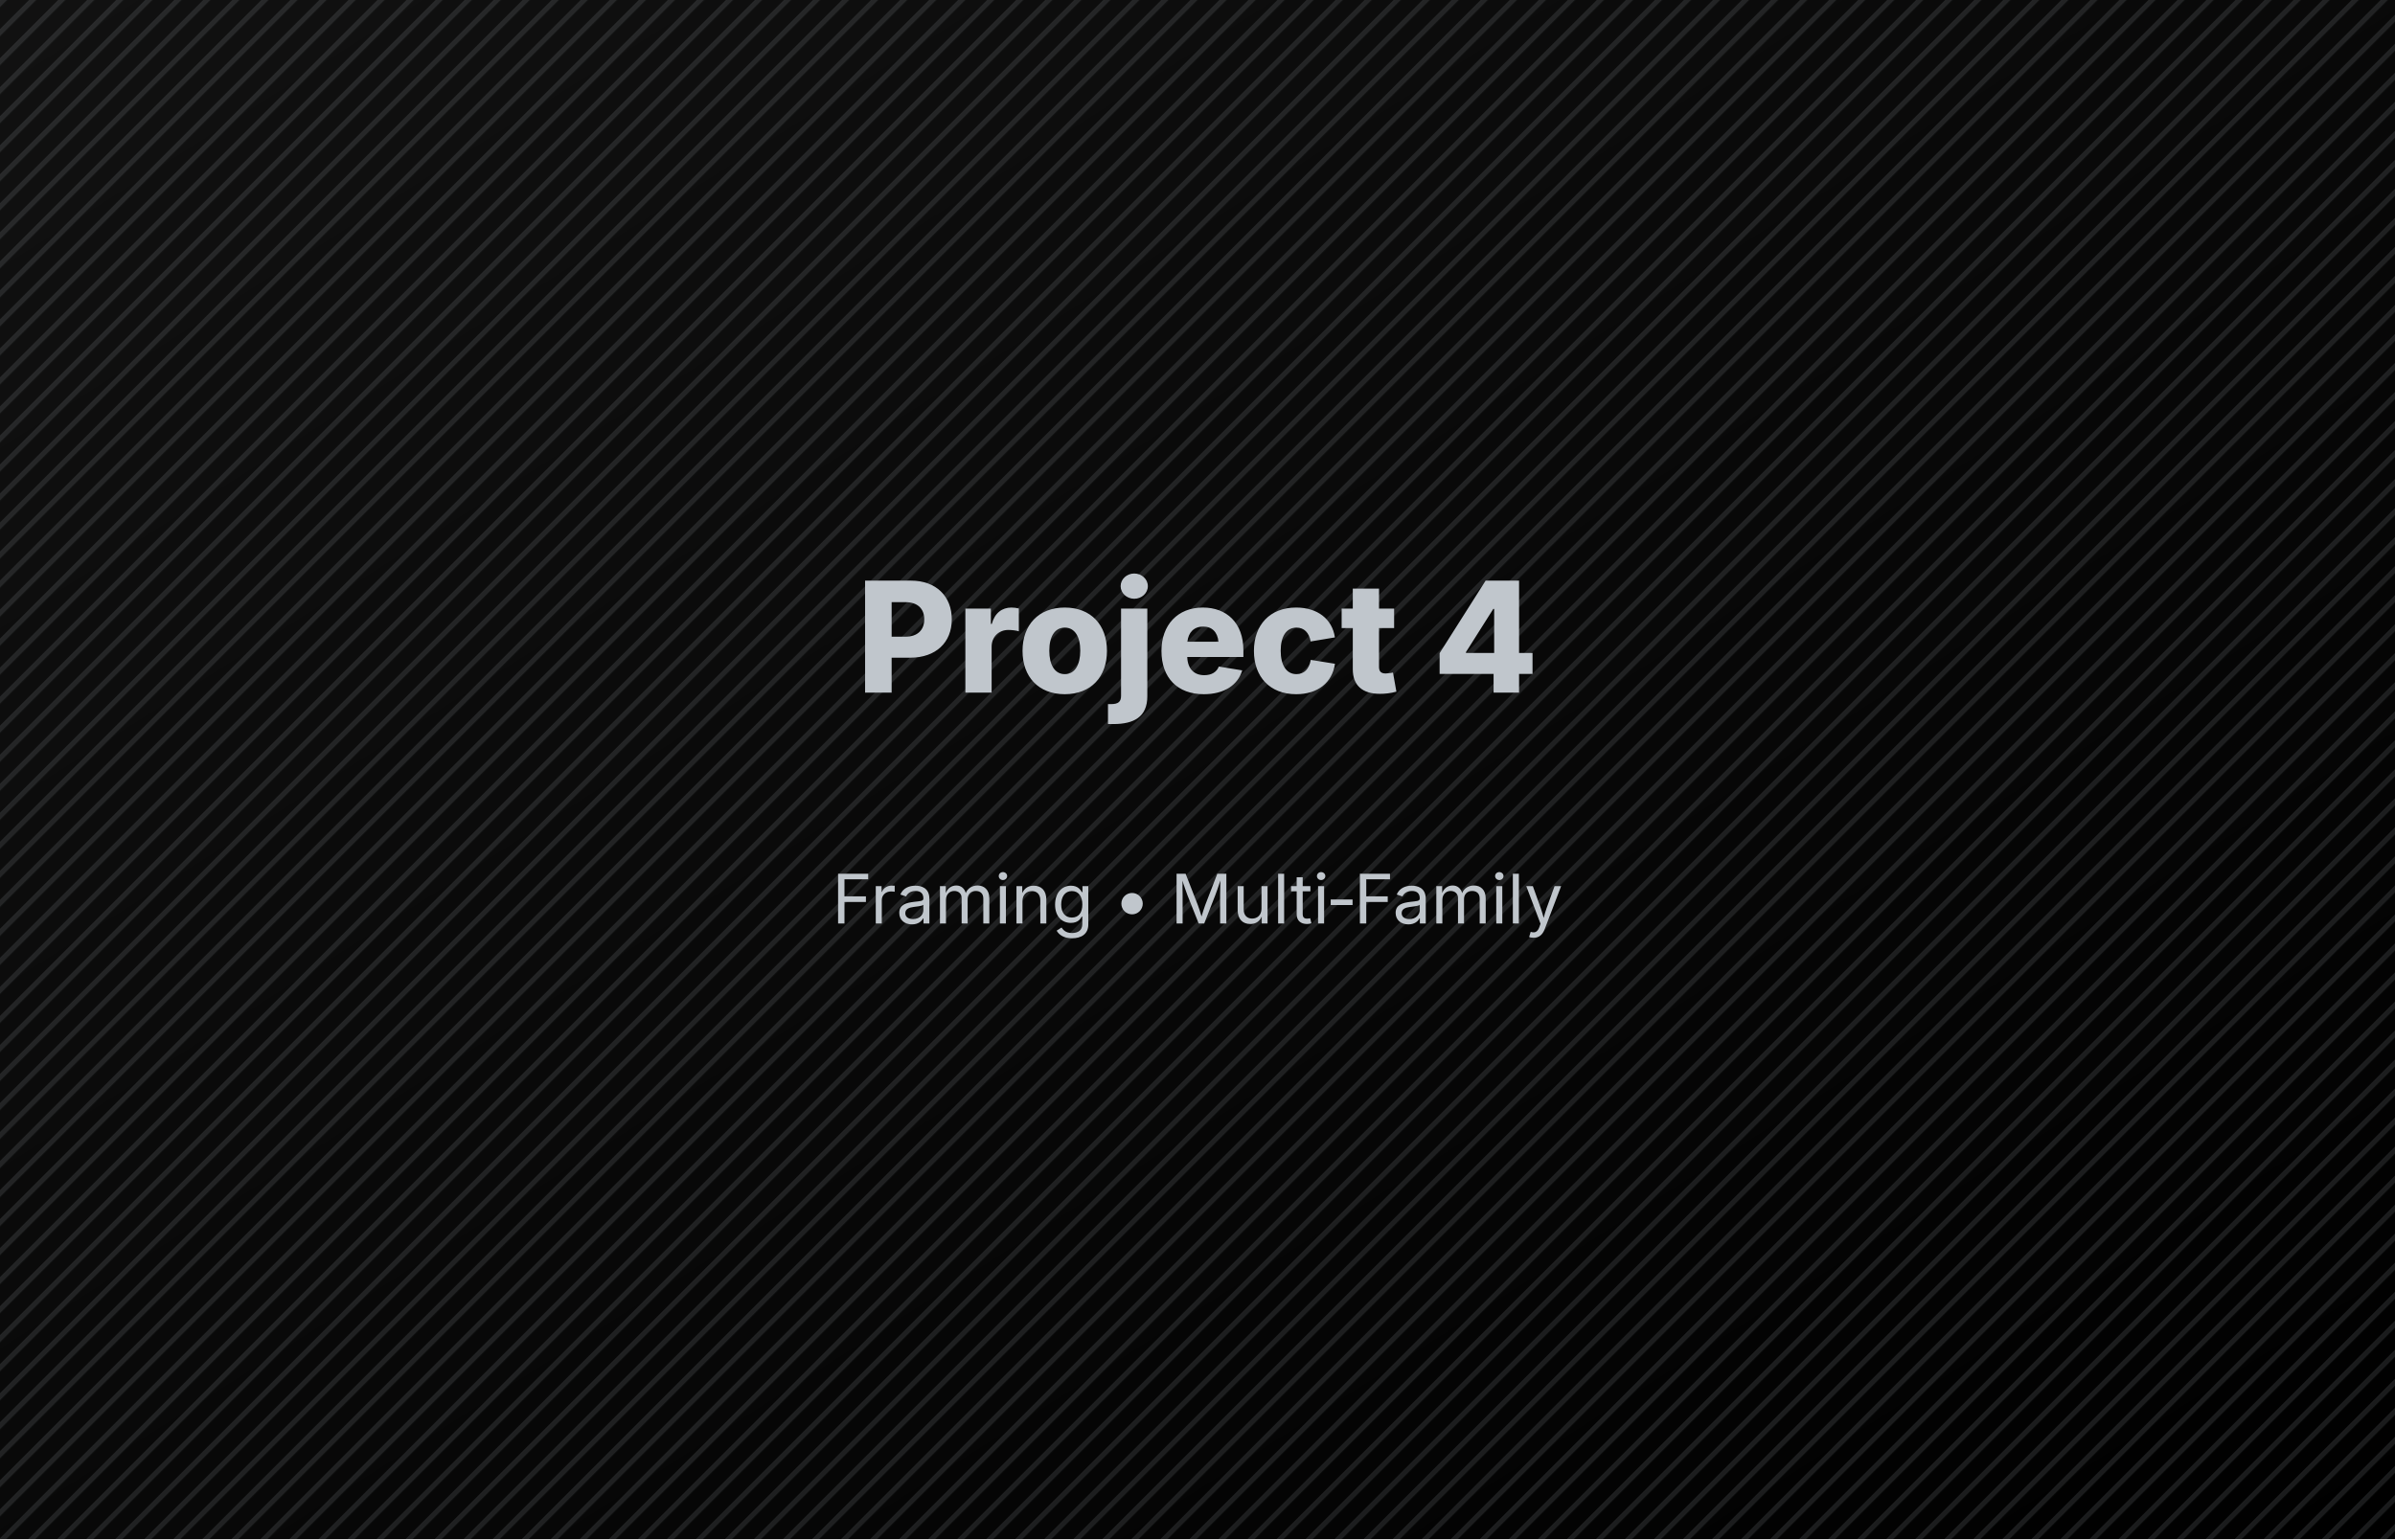
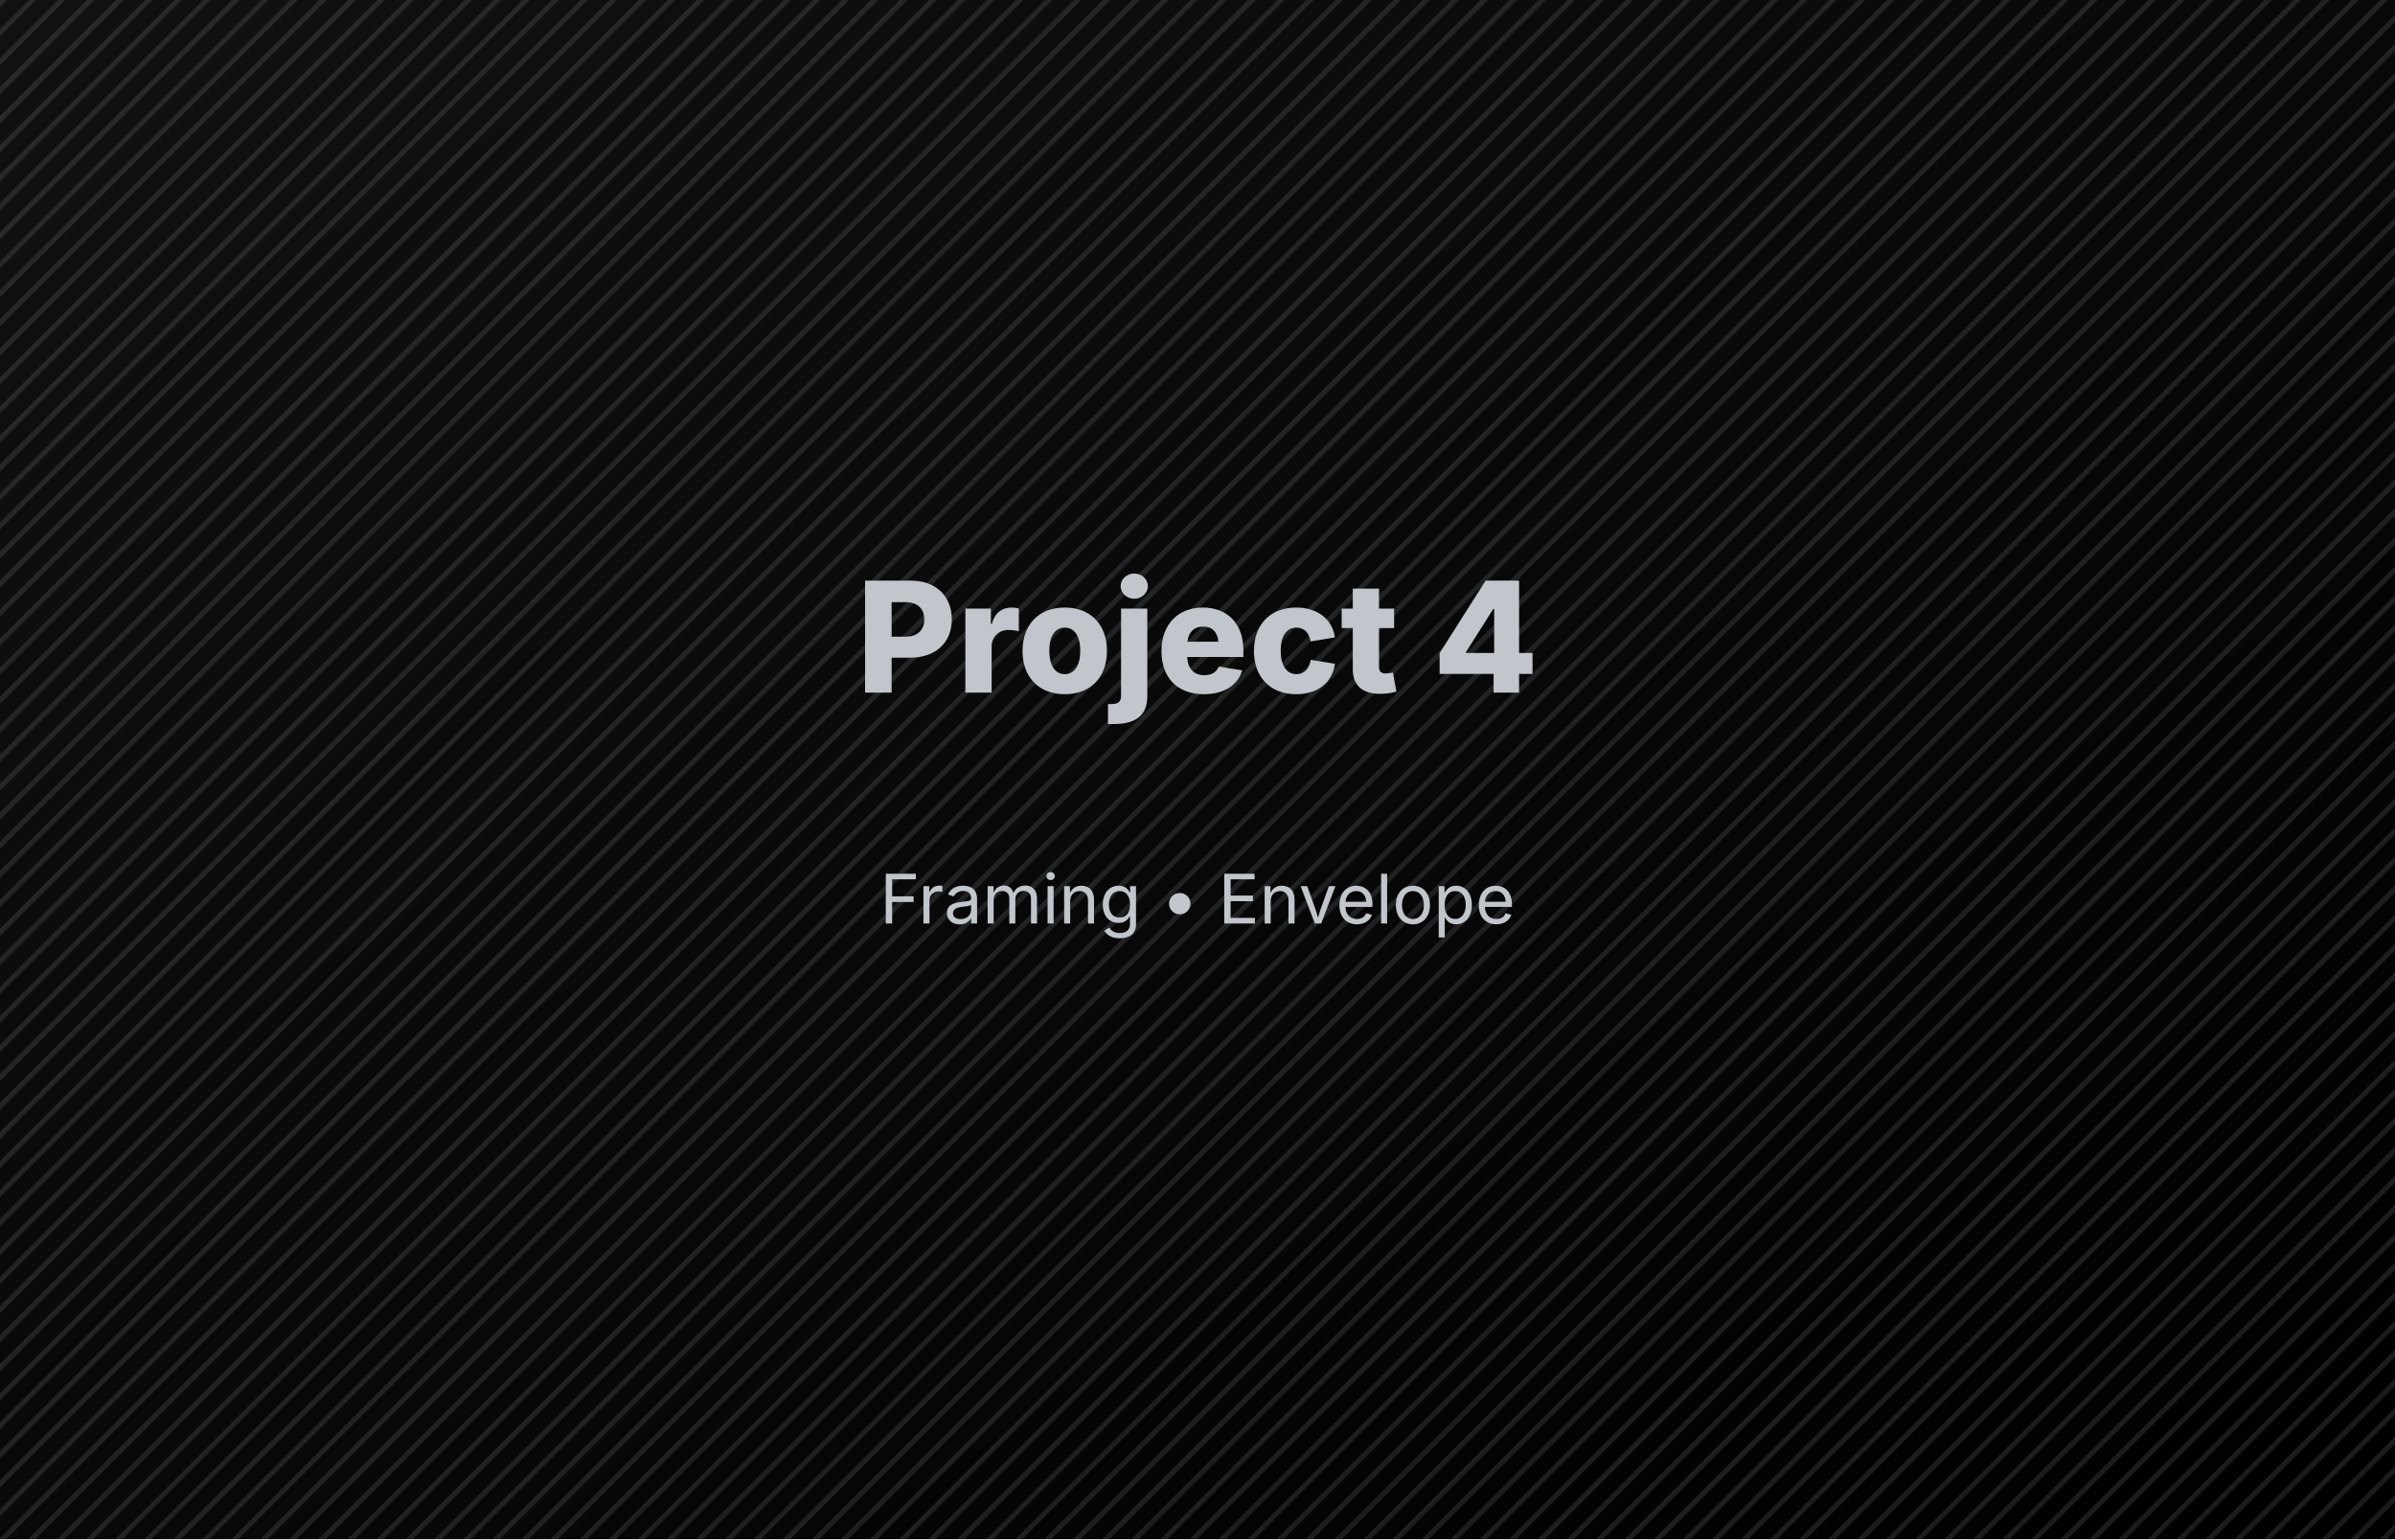
<svg xmlns="http://www.w3.org/2000/svg" width="1400" height="900" viewBox="0 0 1400 900" role="img" aria-label="Project 4">
  <defs>
    <linearGradient id="g1" x1="0" x2="1" y1="0" y2="1">
      <stop offset="0%" stop-color="#111111" />
      <stop offset="100%" stop-color="#000000" />
    </linearGradient>
    <pattern id="diag" width="12" height="12" patternUnits="userSpaceOnUse" patternTransform="rotate(45)">
      <line x1="0" y1="0" x2="0" y2="12" stroke="#C0C6CC22" stroke-width="6" />
    </pattern>
  </defs>
  <rect width="100%" height="100%" fill="url(#g1)" />
  <rect width="100%" height="100%" fill="url(#diag)" />
  <g fill="#C0C6CC">
    <text x="50%" y="45%" text-anchor="middle" font-size="90" font-family="Inter, Helvetica, Arial, sans-serif" font-weight="800">Project 4</text>
-     <text x="50%" y="60%" text-anchor="middle" font-size="40" font-family="Inter, Helvetica, Arial, sans-serif">Framing • Multi‑Family</text>
+     <text x="50%" y="60%" text-anchor="middle" font-size="40" font-family="Inter, Helvetica, Arial, sans-serif">Framing • Envelope</text>
  </g>
</svg>
